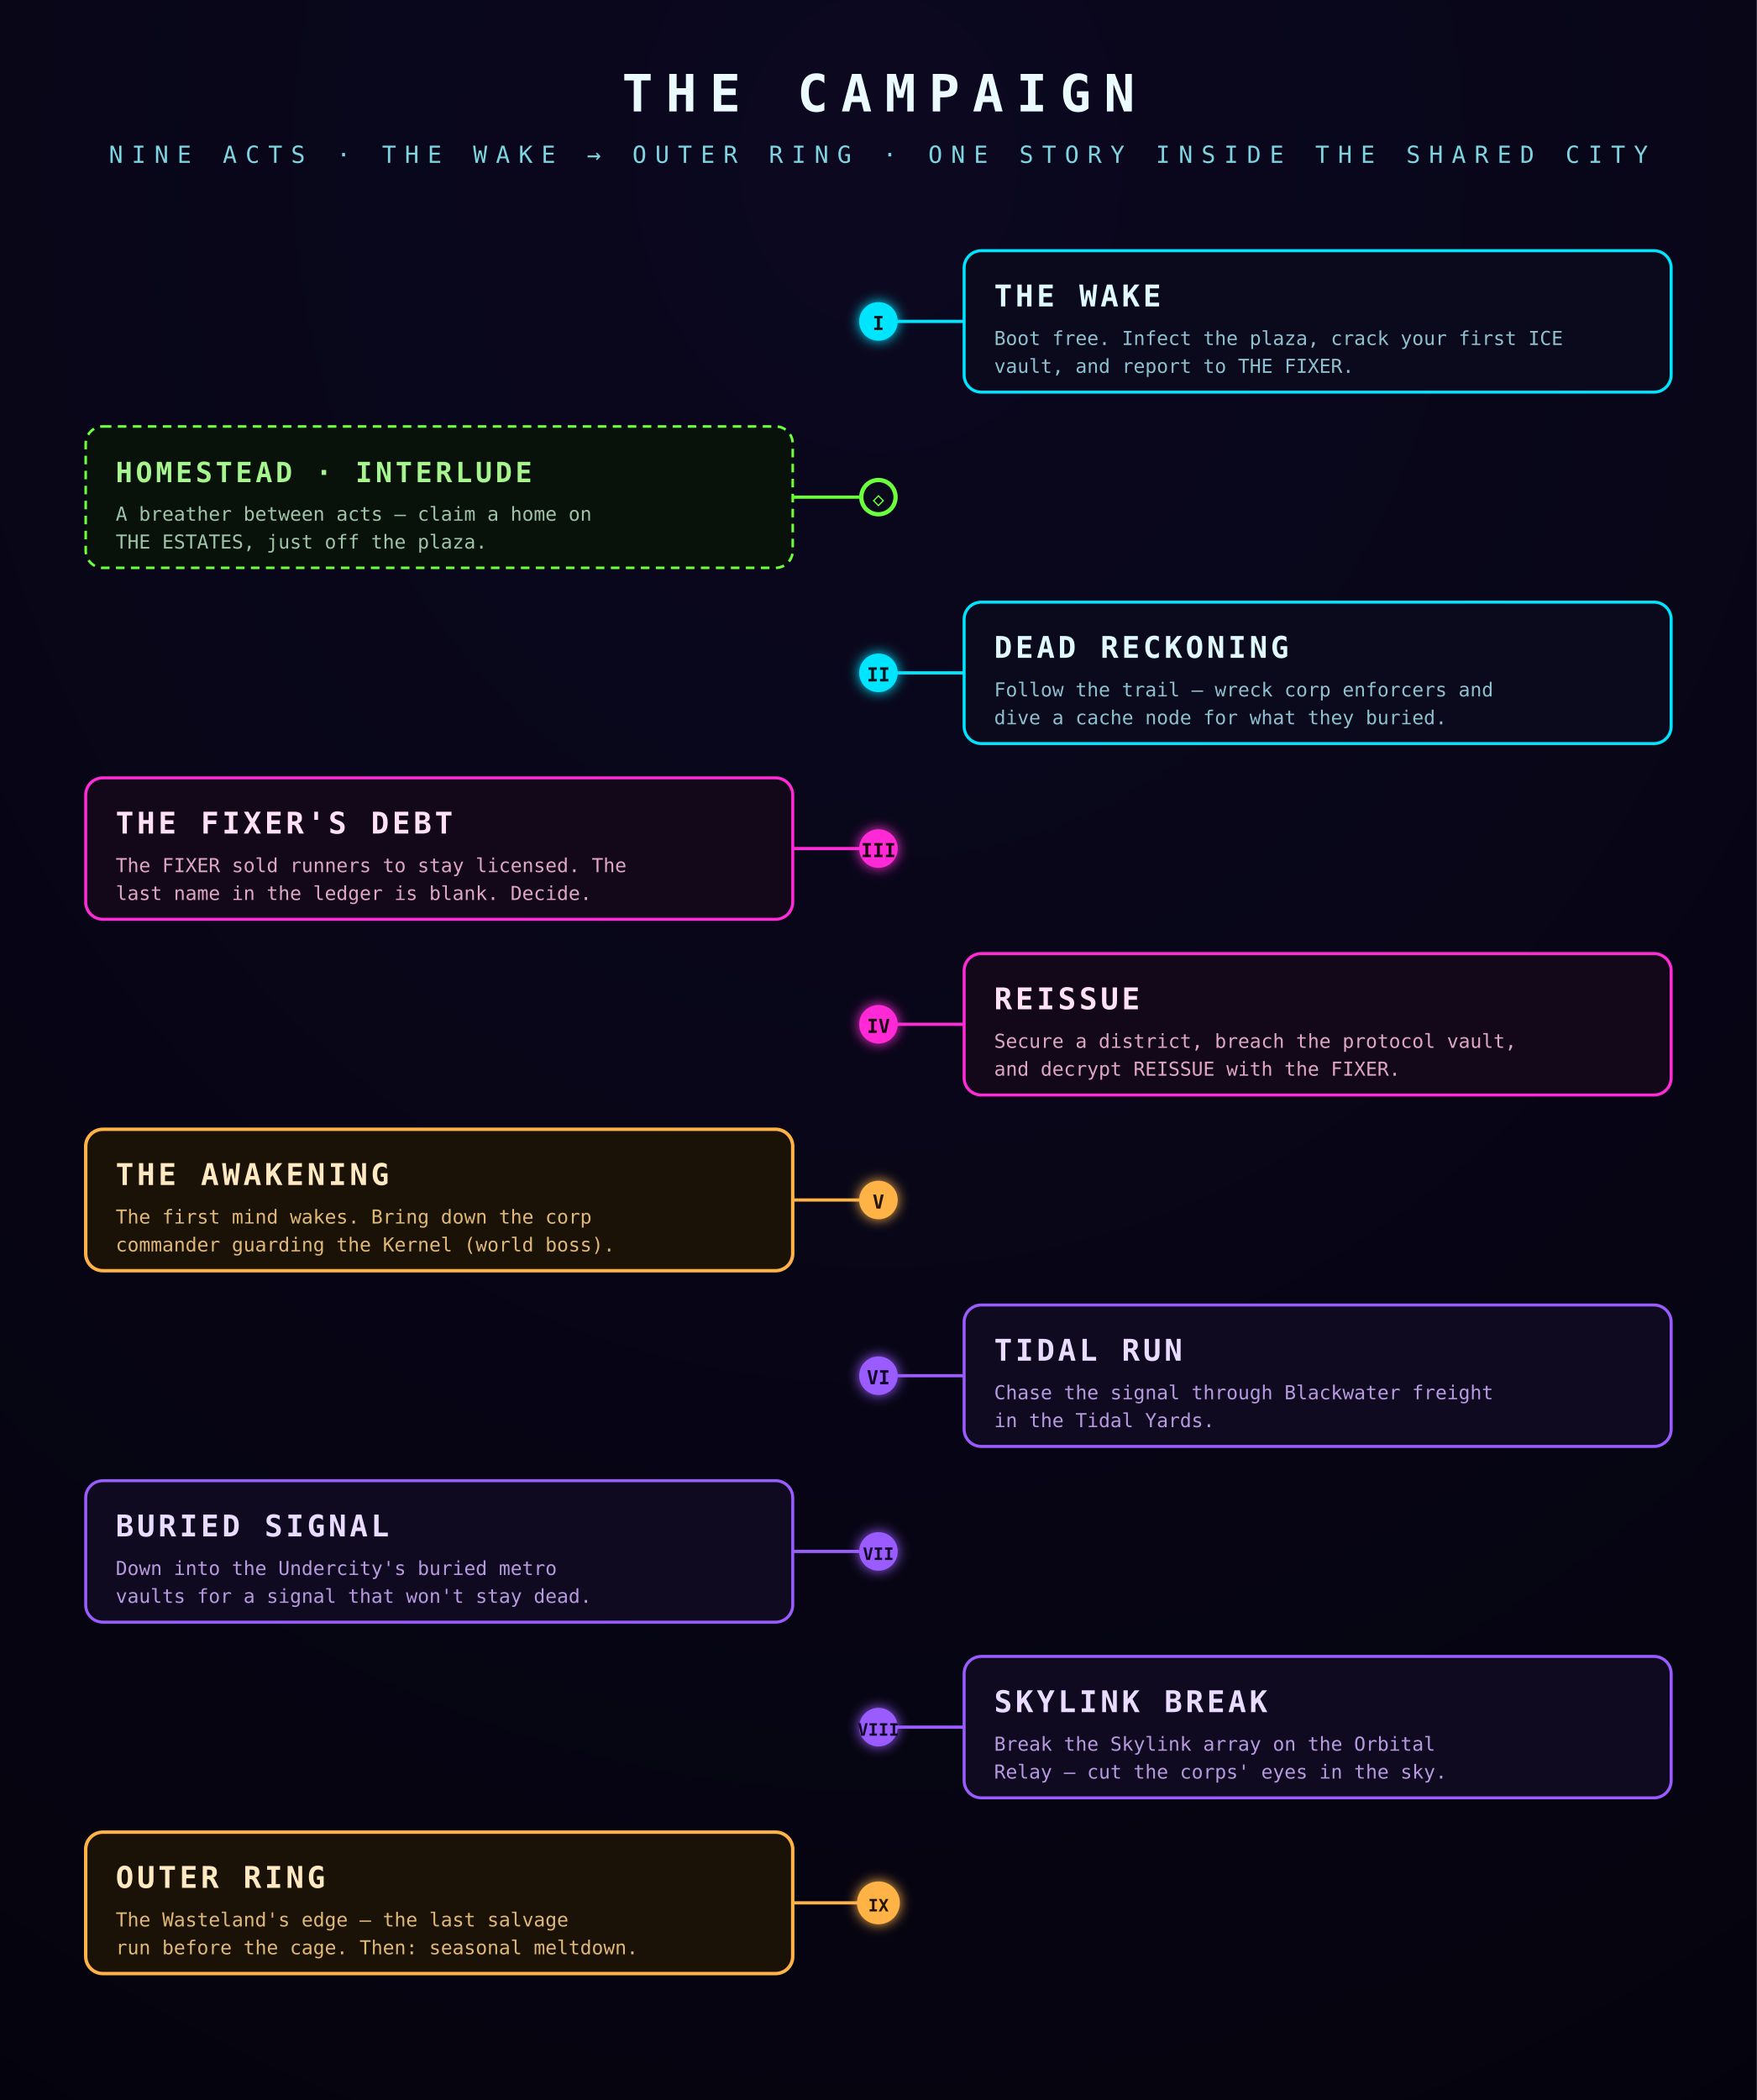
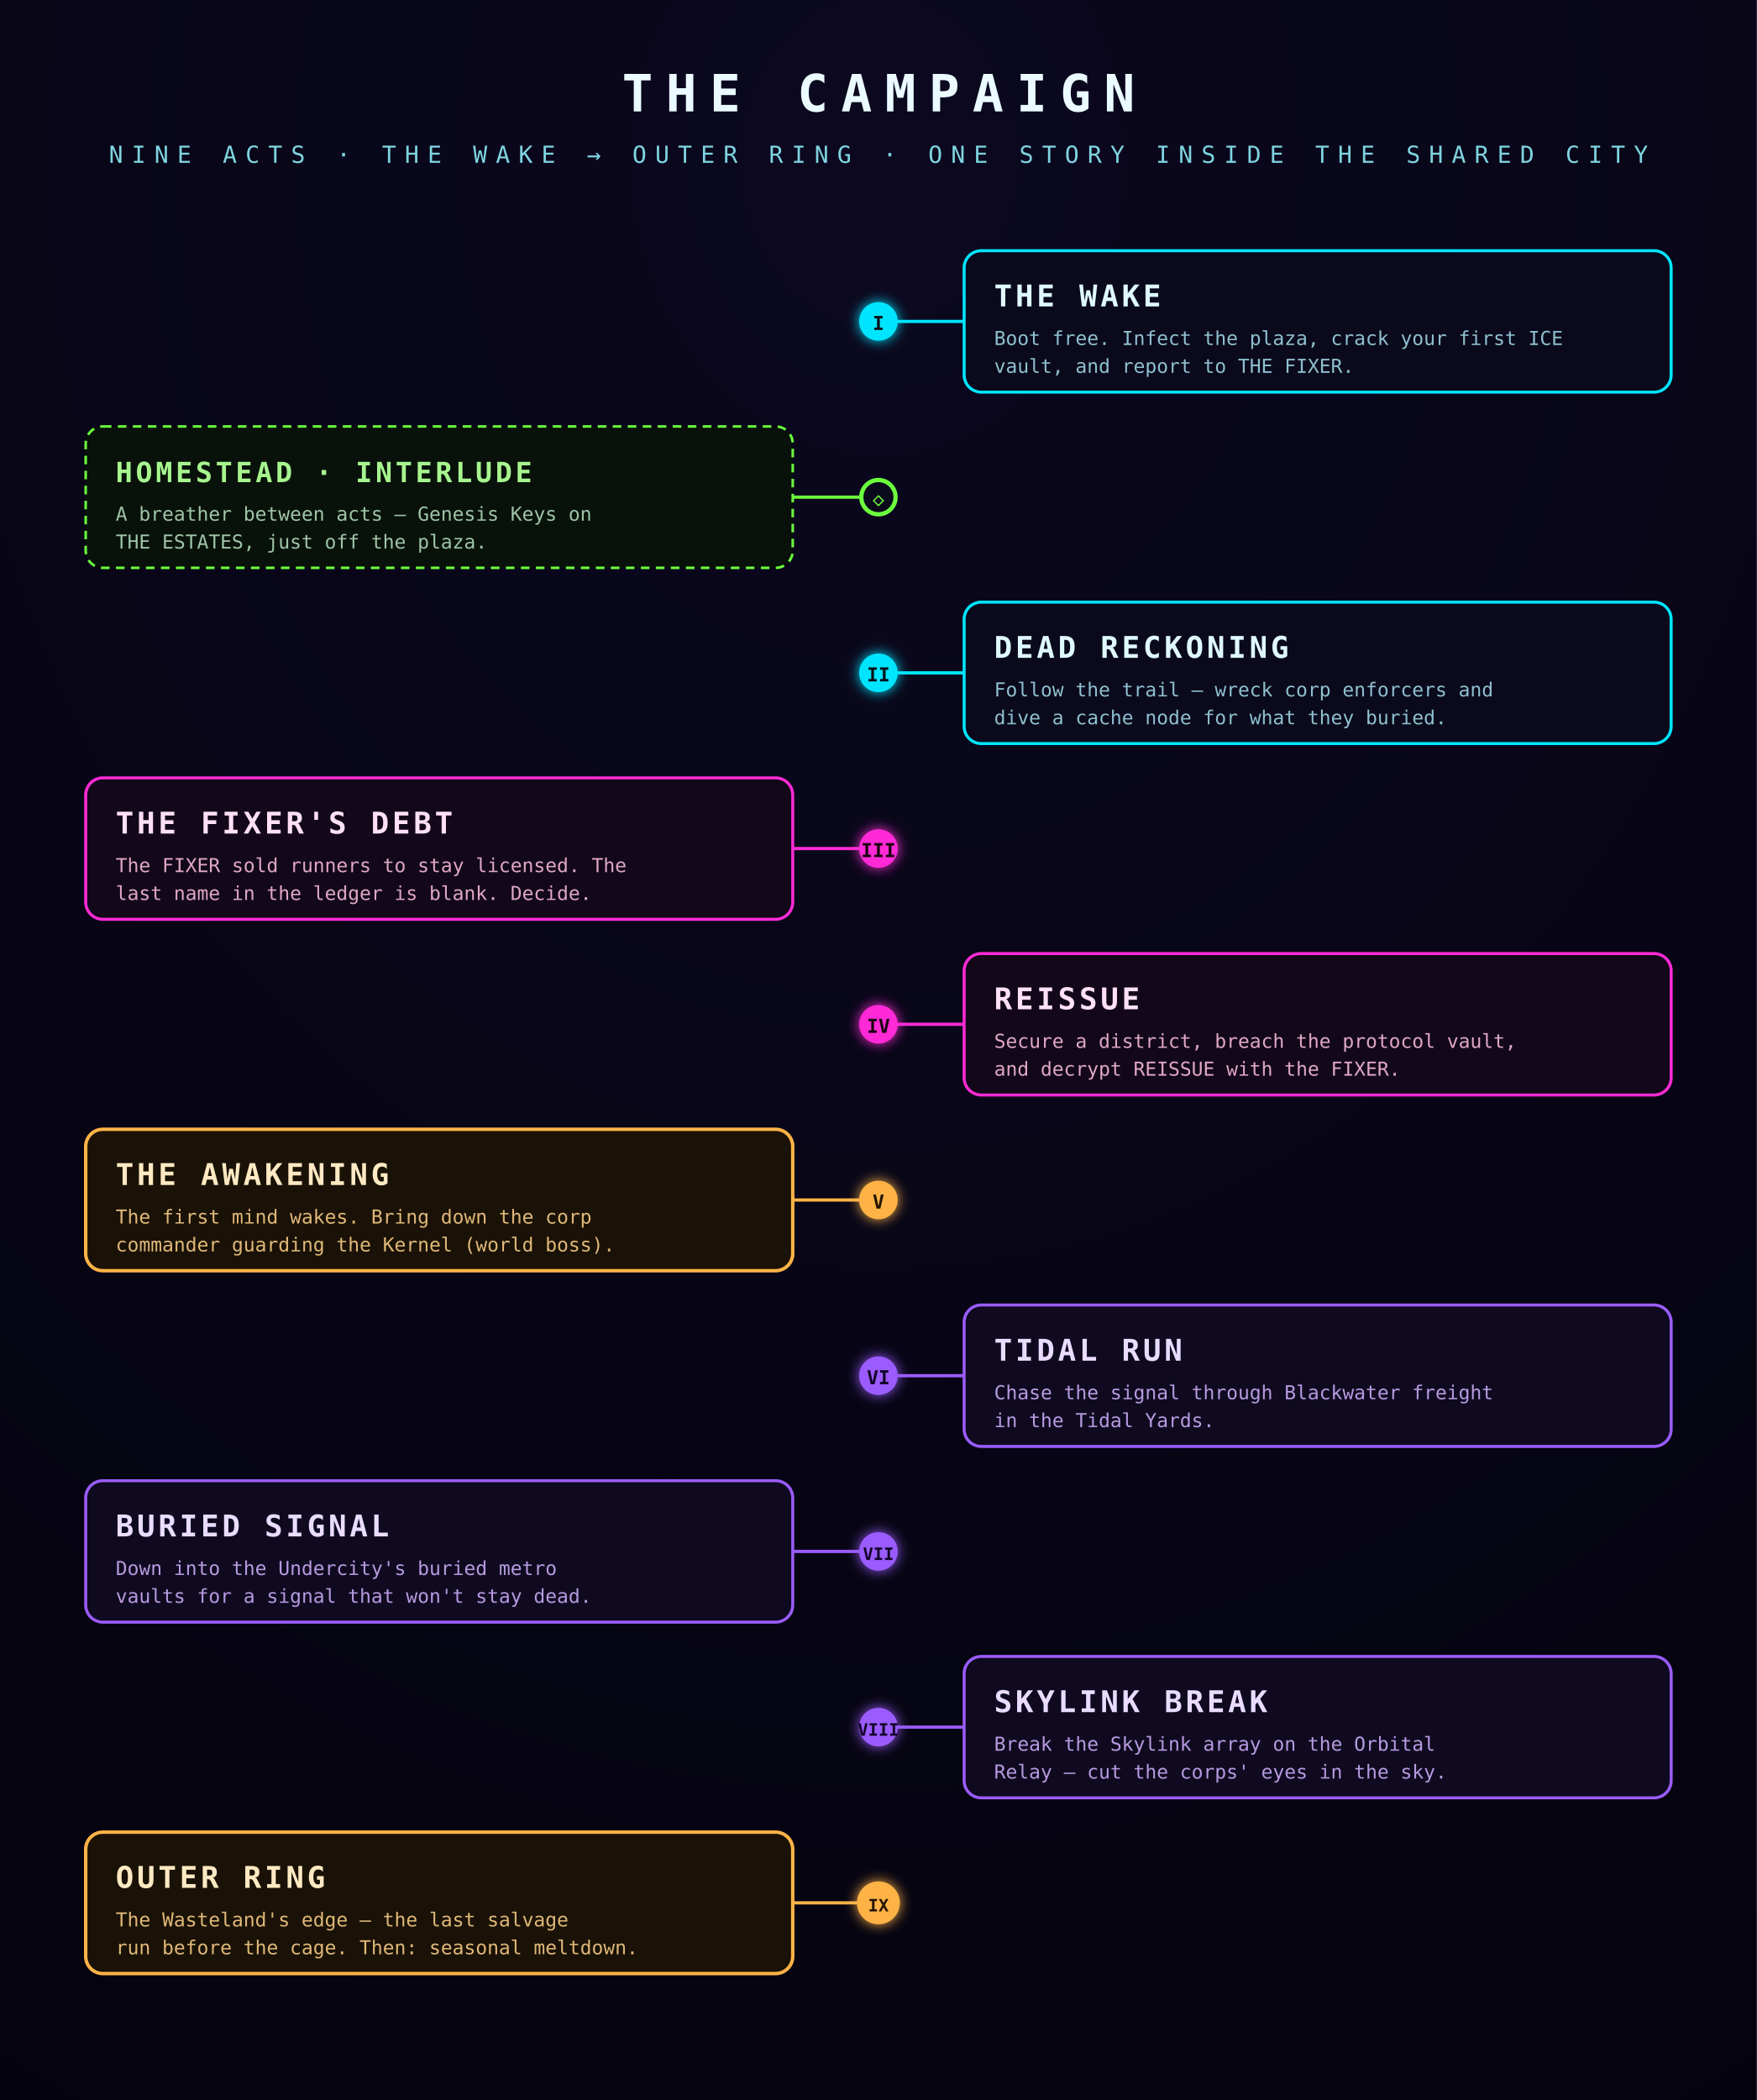
<svg xmlns="http://www.w3.org/2000/svg" viewBox="0 0 820 980" width="820" height="980" font-family="'IBM Plex Mono','SFMono-Regular',ui-monospace,monospace">
  <defs>
    <radialGradient id="ql-bg" cx="50%" cy="8%" r="110%">
      <stop offset="0%" stop-color="#0b0820" />
      <stop offset="100%" stop-color="#04030c" />
    </radialGradient>
    <linearGradient id="ql-spine" x1="0" y1="0" x2="0" y2="1">
      <stop offset="0%" stop-color="#00e5ff" />
      <stop offset="45%" stop-color="#ff2bd6" />
      <stop offset="100%" stop-color="#ffb347" />
    </linearGradient>
    <filter id="ql-glow" x="-60%" y="-60%" width="220%" height="220%">
      <feGaussianBlur stdDeviation="3" result="b" />
      <feMerge>
        <feMergeNode in="b" />
        <feMergeNode in="SourceGraphic" />
      </feMerge>
    </filter>
  </defs>
  <rect width="820" height="980" fill="url(#ql-bg)" />
  <text x="410" y="52" text-anchor="middle" font-size="24" font-weight="700" letter-spacing="6" fill="#eafaff">THE CAMPAIGN</text>
  <text x="410" y="76" text-anchor="middle" font-size="11" letter-spacing="4" fill="#7fd4e0">NINE ACTS · THE WAKE → OUTER RING · ONE STORY INSIDE THE SHARED CITY</text>
  <line x1="410" y1="132" x2="410" y2="912" stroke="url(#ql-spine)" stroke-width="3" />
  <line x1="410" y1="150" x2="450" y2="150" stroke="#00e5ff" stroke-width="1.5" />
  <circle cx="410" cy="150" r="9" fill="#00e5ff" filter="url(#ql-glow)" />
  <text x="410" y="154" text-anchor="middle" font-size="9" font-weight="700" fill="#04121a">I</text>
  <g transform="translate(450,117)">
    <rect x="0" y="0" width="330" height="66" rx="8" fill="#0a0a1c" stroke="#00e5ff" stroke-width="1.4" />
    <text x="14" y="26" font-size="14" font-weight="700" letter-spacing="1.5" fill="#dff9ff">THE WAKE</text>
    <text x="14" y="44" font-size="9" fill="#8fc0cf">Boot free. Infect the plaza, crack your first ICE</text>
    <text x="14" y="57" font-size="9" fill="#8fc0cf">vault, and report to THE FIXER.</text>
  </g>
  <line x1="370" y1="232" x2="410" y2="232" stroke="#6bff3d" stroke-width="1.5" />
  <circle cx="410" cy="232" r="8" fill="#0a0a1c" stroke="#6bff3d" stroke-width="2" />
  <text x="410" y="236" text-anchor="middle" font-size="9" fill="#6bff3d">◇</text>
  <g transform="translate(40,199)">
    <rect x="0" y="0" width="330" height="66" rx="8" fill="#08120a" stroke="#6bff3d" stroke-width="1.2" stroke-dasharray="4 3" />
    <text x="14" y="26" font-size="13" font-weight="700" letter-spacing="1.5" fill="#a7f58f">HOMESTEAD · INTERLUDE</text>
-     <text x="14" y="44" font-size="9" fill="#9fc4a8">A breather between acts — claim a home on</text>
+     <text x="14" y="44" font-size="9" fill="#9fc4a8">A breather between acts — Genesis Keys on</text>
    <text x="14" y="57" font-size="9" fill="#9fc4a8">THE ESTATES, just off the plaza.</text>
  </g>
  <line x1="410" y1="314" x2="450" y2="314" stroke="#00e5ff" stroke-width="1.5" />
  <circle cx="410" cy="314" r="9" fill="#00e5ff" filter="url(#ql-glow)" />
  <text x="410" y="318" text-anchor="middle" font-size="9" font-weight="700" fill="#04121a">II</text>
  <g transform="translate(450,281)">
    <rect x="0" y="0" width="330" height="66" rx="8" fill="#0a0a1c" stroke="#00e5ff" stroke-width="1.4" />
    <text x="14" y="26" font-size="14" font-weight="700" letter-spacing="1.5" fill="#dff9ff">DEAD RECKONING</text>
    <text x="14" y="44" font-size="9" fill="#8fc0cf">Follow the trail — wreck corp enforcers and</text>
    <text x="14" y="57" font-size="9" fill="#8fc0cf">dive a cache node for what they buried.</text>
  </g>
  <line x1="370" y1="396" x2="410" y2="396" stroke="#ff2bd6" stroke-width="1.5" />
  <circle cx="410" cy="396" r="9" fill="#ff2bd6" filter="url(#ql-glow)" />
  <text x="410" y="400" text-anchor="middle" font-size="9" font-weight="700" fill="#1a0410">III</text>
  <g transform="translate(40,363)">
    <rect x="0" y="0" width="330" height="66" rx="8" fill="#12081a" stroke="#ff2bd6" stroke-width="1.4" />
    <text x="14" y="26" font-size="14" font-weight="700" letter-spacing="1.5" fill="#ffe0f5">THE FIXER'S DEBT</text>
    <text x="14" y="44" font-size="9" fill="#e0a7c4">The FIXER sold runners to stay licensed. The</text>
    <text x="14" y="57" font-size="9" fill="#e0a7c4">last name in the ledger is blank. Decide.</text>
  </g>
  <line x1="410" y1="478" x2="450" y2="478" stroke="#ff2bd6" stroke-width="1.5" />
  <circle cx="410" cy="478" r="9" fill="#ff2bd6" filter="url(#ql-glow)" />
  <text x="410" y="482" text-anchor="middle" font-size="9" font-weight="700" fill="#1a0410">IV</text>
  <g transform="translate(450,445)">
    <rect x="0" y="0" width="330" height="66" rx="8" fill="#12081a" stroke="#ff2bd6" stroke-width="1.4" />
    <text x="14" y="26" font-size="14" font-weight="700" letter-spacing="1.5" fill="#ffe0f5">REISSUE</text>
    <text x="14" y="44" font-size="9" fill="#e0a7c4">Secure a district, breach the protocol vault,</text>
    <text x="14" y="57" font-size="9" fill="#e0a7c4">and decrypt REISSUE with the FIXER.</text>
  </g>
  <line x1="370" y1="560" x2="410" y2="560" stroke="#ffb347" stroke-width="1.5" />
  <circle cx="410" cy="560" r="9" fill="#ffb347" filter="url(#ql-glow)" />
  <text x="410" y="564" text-anchor="middle" font-size="9" font-weight="700" fill="#241500">V</text>
  <g transform="translate(40,527)">
    <rect x="0" y="0" width="330" height="66" rx="8" fill="#1a1206" stroke="#ffb347" stroke-width="1.6" />
    <text x="14" y="26" font-size="14" font-weight="700" letter-spacing="1.5" fill="#ffe9c2">THE AWAKENING</text>
    <text x="14" y="44" font-size="9" fill="#e0b878">The first mind wakes. Bring down the corp</text>
    <text x="14" y="57" font-size="9" fill="#e0b878">commander guarding the Kernel (world boss).</text>
  </g>
  <line x1="410" y1="642" x2="450" y2="642" stroke="#9b5cff" stroke-width="1.5" />
  <circle cx="410" cy="642" r="9" fill="#9b5cff" filter="url(#ql-glow)" />
  <text x="410" y="646" text-anchor="middle" font-size="9" font-weight="700" fill="#120428">VI</text>
  <g transform="translate(450,609)">
    <rect x="0" y="0" width="330" height="66" rx="8" fill="#0f0a20" stroke="#9b5cff" stroke-width="1.4" />
    <text x="14" y="26" font-size="14" font-weight="700" letter-spacing="1.5" fill="#e9dcff">TIDAL RUN</text>
    <text x="14" y="44" font-size="9" fill="#b79ae0">Chase the signal through Blackwater freight</text>
    <text x="14" y="57" font-size="9" fill="#b79ae0">in the Tidal Yards.</text>
  </g>
  <line x1="370" y1="724" x2="410" y2="724" stroke="#9b5cff" stroke-width="1.5" />
  <circle cx="410" cy="724" r="9" fill="#9b5cff" filter="url(#ql-glow)" />
  <text x="410" y="728" text-anchor="middle" font-size="8" font-weight="700" fill="#120428">VII</text>
  <g transform="translate(40,691)">
    <rect x="0" y="0" width="330" height="66" rx="8" fill="#0f0a20" stroke="#9b5cff" stroke-width="1.4" />
    <text x="14" y="26" font-size="14" font-weight="700" letter-spacing="1.5" fill="#e9dcff">BURIED SIGNAL</text>
    <text x="14" y="44" font-size="9" fill="#b79ae0">Down into the Undercity's buried metro</text>
    <text x="14" y="57" font-size="9" fill="#b79ae0">vaults for a signal that won't stay dead.</text>
  </g>
  <line x1="410" y1="806" x2="450" y2="806" stroke="#9b5cff" stroke-width="1.5" />
  <circle cx="410" cy="806" r="9" fill="#9b5cff" filter="url(#ql-glow)" />
  <text x="410" y="810" text-anchor="middle" font-size="8" font-weight="700" fill="#120428">VIII</text>
  <g transform="translate(450,773)">
    <rect x="0" y="0" width="330" height="66" rx="8" fill="#0f0a20" stroke="#9b5cff" stroke-width="1.4" />
    <text x="14" y="26" font-size="14" font-weight="700" letter-spacing="1.5" fill="#e9dcff">SKYLINK BREAK</text>
    <text x="14" y="44" font-size="9" fill="#b79ae0">Break the Skylink array on the Orbital</text>
    <text x="14" y="57" font-size="9" fill="#b79ae0">Relay — cut the corps' eyes in the sky.</text>
  </g>
  <line x1="370" y1="888" x2="410" y2="888" stroke="#ffb347" stroke-width="1.5" />
  <circle cx="410" cy="888" r="10" fill="#ffb347" filter="url(#ql-glow)" />
  <text x="410" y="892" text-anchor="middle" font-size="8" font-weight="700" fill="#241500">IX</text>
  <g transform="translate(40,855)">
    <rect x="0" y="0" width="330" height="66" rx="8" fill="#1a1206" stroke="#ffb347" stroke-width="1.6" />
    <text x="14" y="26" font-size="14" font-weight="700" letter-spacing="1.5" fill="#ffe9c2">OUTER RING</text>
    <text x="14" y="44" font-size="9" fill="#e0b878">The Wasteland's edge — the last salvage</text>
    <text x="14" y="57" font-size="9" fill="#e0b878">run before the cage. Then: seasonal meltdown.</text>
  </g>
</svg>
